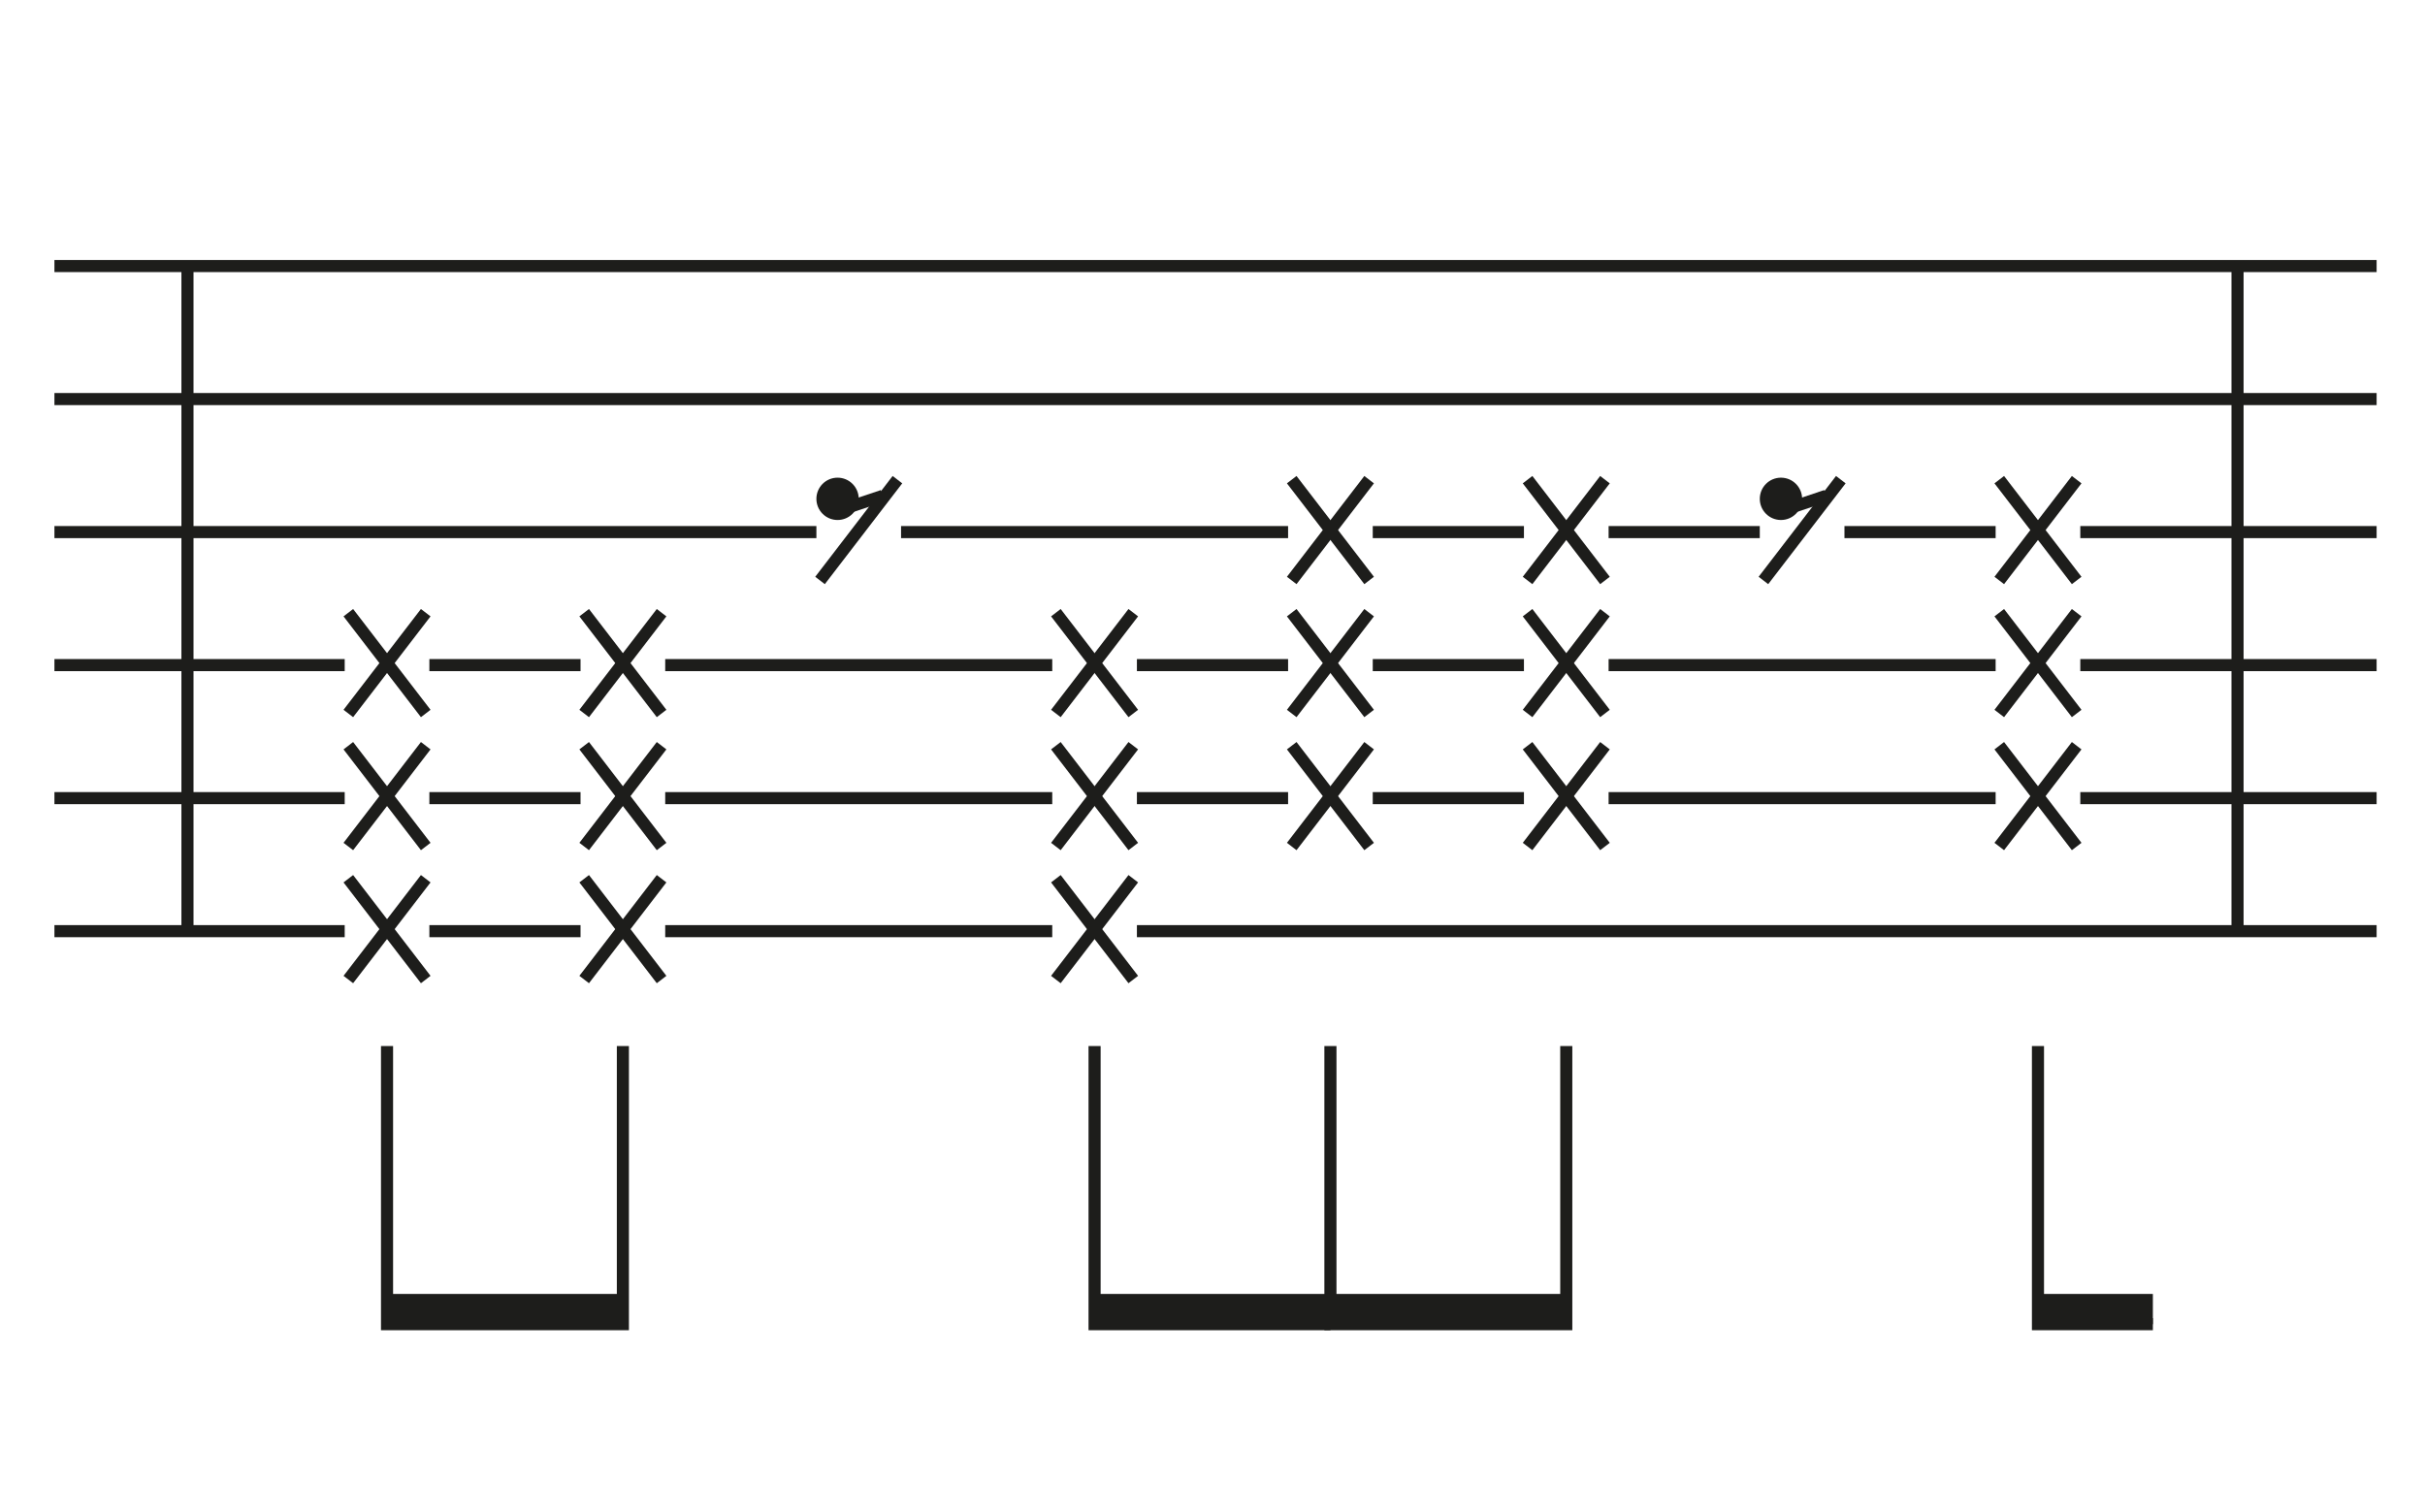
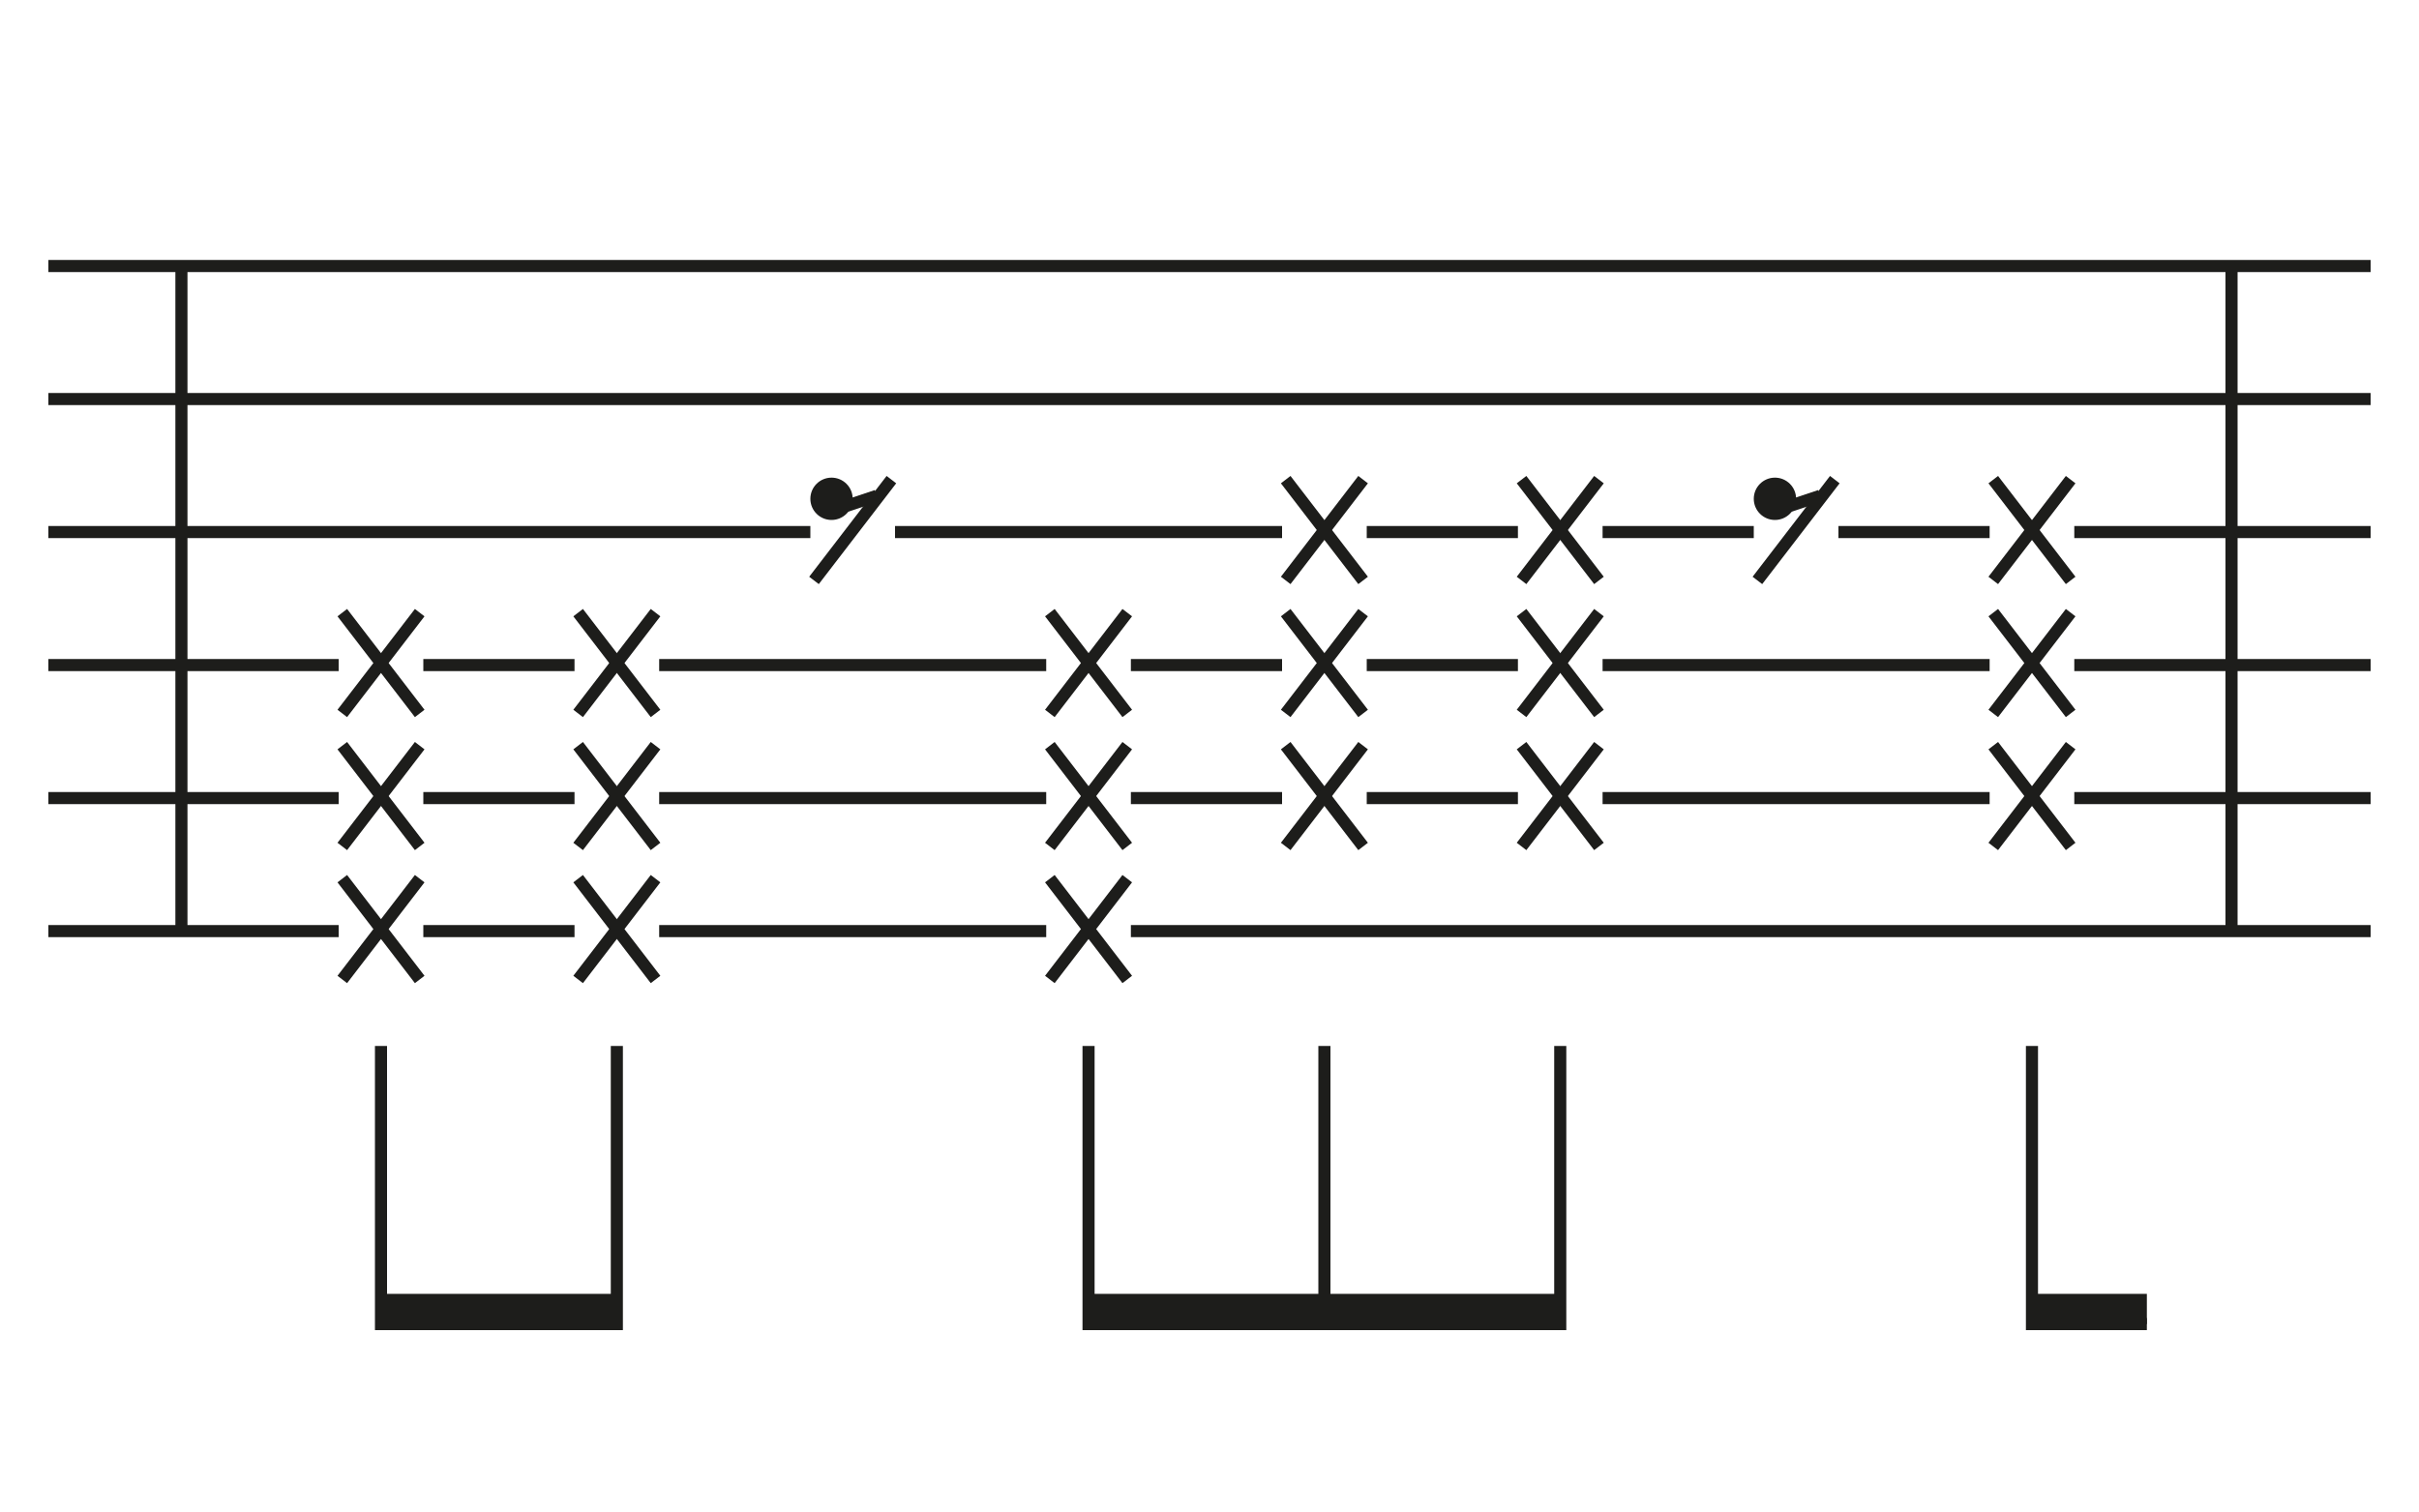
- <svg xmlns="http://www.w3.org/2000/svg" id="Layer_1" data-name="Layer 1" width="401" height="250" viewBox="0 0 401 250">
+ <svg xmlns="http://www.w3.org/2000/svg" id="Layer_1" data-name="Layer 1" viewBox="0 0 400 250">
  <defs>
    <style>.cls-1{fill:none;stroke:#1d1d1b;stroke-width:2px;}.cls-2{fill:#1d1d1b;}</style>
  </defs>
-   <line class="cls-1" x1="9" y1="44" x2="393" y2="44" />
-   <line class="cls-1" x1="9" y1="66" x2="393" y2="66" />
-   <line class="cls-1" x1="213" y1="88" x2="149" y2="88" />
-   <line class="cls-1" x1="291" y1="88" x2="266" y2="88" />
-   <line class="cls-1" x1="393" y1="88" x2="344" y2="88" />
-   <line class="cls-1" x1="330" y1="88" x2="305" y2="88" />
-   <line class="cls-1" x1="252" y1="88" x2="227" y2="88" />
-   <line class="cls-1" x1="135" y1="88" x2="9" y2="88" />
-   <line class="cls-1" x1="96" y1="110" x2="71" y2="110" />
-   <line class="cls-1" x1="213" y1="110" x2="188" y2="110" />
-   <line class="cls-1" x1="330" y1="110" x2="266" y2="110" />
-   <line class="cls-1" x1="393" y1="110" x2="344" y2="110" />
-   <line class="cls-1" x1="252" y1="110" x2="227" y2="110" />
-   <line class="cls-1" x1="174" y1="110" x2="110" y2="110" />
-   <line class="cls-1" x1="57" y1="110" x2="9" y2="110" />
-   <line class="cls-1" x1="96" y1="132" x2="71" y2="132" />
-   <line class="cls-1" x1="213" y1="132" x2="188" y2="132" />
-   <line class="cls-1" x1="330" y1="132" x2="266" y2="132" />
-   <line class="cls-1" x1="393" y1="132" x2="344" y2="132" />
-   <line class="cls-1" x1="252" y1="132" x2="227" y2="132" />
-   <line class="cls-1" x1="174" y1="132" x2="110" y2="132" />
-   <line class="cls-1" x1="57" y1="132" x2="9" y2="132" />
-   <line class="cls-1" x1="96" y1="154" x2="71" y2="154" />
-   <line class="cls-1" x1="393" y1="154" x2="188" y2="154" />
-   <line class="cls-1" x1="174" y1="154" x2="110" y2="154" />
-   <line class="cls-1" x1="57" y1="154" x2="9" y2="154" />
-   <line class="cls-1" x1="57.6" y1="101.33" x2="70.4" y2="118" />
-   <line class="cls-1" x1="70.4" y1="101.33" x2="57.6" y2="118" />
-   <line class="cls-1" x1="57.6" y1="123.33" x2="70.4" y2="140" />
-   <line class="cls-1" x1="70.4" y1="123.33" x2="57.6" y2="140" />
-   <line class="cls-1" x1="57.6" y1="145.33" x2="70.4" y2="162" />
-   <line class="cls-1" x1="70.4" y1="145.33" x2="57.6" y2="162" />
-   <line class="cls-1" x1="96.6" y1="101.33" x2="109.4" y2="118" />
-   <line class="cls-1" x1="109.4" y1="101.33" x2="96.6" y2="118" />
-   <line class="cls-1" x1="96.6" y1="123.33" x2="109.4" y2="140" />
-   <line class="cls-1" x1="109.4" y1="123.33" x2="96.6" y2="140" />
-   <line class="cls-1" x1="96.6" y1="145.33" x2="109.4" y2="162" />
-   <line class="cls-1" x1="109.4" y1="145.33" x2="96.6" y2="162" />
-   <line class="cls-1" x1="174.6" y1="101.33" x2="187.4" y2="118" />
-   <line class="cls-1" x1="187.4" y1="101.33" x2="174.6" y2="118" />
-   <line class="cls-1" x1="174.6" y1="123.33" x2="187.4" y2="140" />
-   <line class="cls-1" x1="187.4" y1="123.33" x2="174.6" y2="140" />
-   <line class="cls-1" x1="174.6" y1="145.33" x2="187.4" y2="162" />
-   <line class="cls-1" x1="187.4" y1="145.33" x2="174.6" y2="162" />
-   <line class="cls-1" x1="213.6" y1="79.33" x2="226.4" y2="96" />
-   <line class="cls-1" x1="226.4" y1="79.33" x2="213.6" y2="96" />
-   <line class="cls-1" x1="213.6" y1="101.33" x2="226.4" y2="118" />
-   <line class="cls-1" x1="226.4" y1="101.33" x2="213.6" y2="118" />
-   <line class="cls-1" x1="213.6" y1="123.33" x2="226.4" y2="140" />
-   <line class="cls-1" x1="226.4" y1="123.33" x2="213.6" y2="140" />
-   <line class="cls-1" x1="252.6" y1="79.33" x2="265.4" y2="96" />
-   <line class="cls-1" x1="265.4" y1="79.33" x2="252.6" y2="96" />
-   <line class="cls-1" x1="252.6" y1="101.33" x2="265.4" y2="118" />
-   <line class="cls-1" x1="265.4" y1="101.33" x2="252.6" y2="118" />
-   <line class="cls-1" x1="252.6" y1="123.33" x2="265.4" y2="140" />
-   <line class="cls-1" x1="265.4" y1="123.33" x2="252.6" y2="140" />
-   <line class="cls-1" x1="330.6" y1="79.33" x2="343.4" y2="96" />
-   <line class="cls-1" x1="343.4" y1="79.33" x2="330.6" y2="96" />
-   <line class="cls-1" x1="330.6" y1="101.33" x2="343.4" y2="118" />
-   <line class="cls-1" x1="343.4" y1="101.33" x2="330.6" y2="118" />
-   <line class="cls-1" x1="330.6" y1="123.33" x2="343.4" y2="140" />
-   <line class="cls-1" x1="343.4" y1="123.33" x2="330.6" y2="140" />
-   <line class="cls-1" x1="135.6" y1="96" x2="148.4" y2="79.33" />
-   <circle class="cls-2" cx="138.5" cy="82.5" r="3.5" />
-   <line class="cls-1" x1="140" y1="84" x2="145.97" y2="82" />
-   <line class="cls-1" x1="291.6" y1="96" x2="304.4" y2="79.33" />
-   <circle class="cls-2" cx="294.5" cy="82.5" r="3.5" />
-   <line class="cls-1" x1="296" y1="84" x2="301.97" y2="82" />
-   <polyline class="cls-1" points="64 173 64 219 103 219 103 173" />
-   <polyline class="cls-1" points="181 173 181 219 220 219" />
-   <polyline class="cls-1" points="220 173 220 219 259 219 259 173" />
-   <polyline class="cls-1" points="337 173 337 219 356 219" />
-   <rect class="cls-2" x="64" y="214" width="39" height="5" />
-   <rect class="cls-2" x="181" y="214" width="39" height="5" />
-   <rect class="cls-2" x="220" y="214" width="39" height="5" />
-   <rect class="cls-2" x="337" y="214" width="19" height="5" />
-   <line class="cls-1" x1="31" y1="44" x2="31" y2="154" />
-   <line class="cls-1" x1="370" y1="44" x2="370" y2="154" />
+   <line class="cls-1" x1="8" y1="44" x2="392" y2="44" />
+   <line class="cls-1" x1="8" y1="66" x2="392" y2="66" />
+   <line class="cls-1" x1="212" y1="88" x2="148" y2="88" />
+   <line class="cls-1" x1="290" y1="88" x2="265" y2="88" />
+   <line class="cls-1" x1="392" y1="88" x2="343" y2="88" />
+   <line class="cls-1" x1="329" y1="88" x2="304" y2="88" />
+   <line class="cls-1" x1="251" y1="88" x2="226" y2="88" />
+   <line class="cls-1" x1="134" y1="88" x2="8" y2="88" />
+   <line class="cls-1" x1="95" y1="110" x2="70" y2="110" />
+   <line class="cls-1" x1="212" y1="110" x2="187" y2="110" />
+   <line class="cls-1" x1="329" y1="110" x2="265" y2="110" />
+   <line class="cls-1" x1="392" y1="110" x2="343" y2="110" />
+   <line class="cls-1" x1="251" y1="110" x2="226" y2="110" />
+   <line class="cls-1" x1="173" y1="110" x2="109" y2="110" />
+   <line class="cls-1" x1="56" y1="110" x2="8" y2="110" />
+   <line class="cls-1" x1="95" y1="132" x2="70" y2="132" />
+   <line class="cls-1" x1="212" y1="132" x2="187" y2="132" />
+   <line class="cls-1" x1="329" y1="132" x2="265" y2="132" />
+   <line class="cls-1" x1="392" y1="132" x2="343" y2="132" />
+   <line class="cls-1" x1="251" y1="132" x2="226" y2="132" />
+   <line class="cls-1" x1="173" y1="132" x2="109" y2="132" />
+   <line class="cls-1" x1="56" y1="132" x2="8" y2="132" />
+   <line class="cls-1" x1="95" y1="154" x2="70" y2="154" />
+   <line class="cls-1" x1="392" y1="154" x2="187" y2="154" />
+   <line class="cls-1" x1="173" y1="154" x2="109" y2="154" />
+   <line class="cls-1" x1="56" y1="154" x2="8" y2="154" />
+   <line class="cls-1" x1="56.6" y1="101.33" x2="69.4" y2="118" />
+   <line class="cls-1" x1="69.4" y1="101.33" x2="56.6" y2="118" />
+   <line class="cls-1" x1="56.6" y1="123.33" x2="69.4" y2="140" />
+   <line class="cls-1" x1="69.4" y1="123.33" x2="56.6" y2="140" />
+   <line class="cls-1" x1="56.6" y1="145.33" x2="69.4" y2="162" />
+   <line class="cls-1" x1="69.4" y1="145.33" x2="56.6" y2="162" />
+   <line class="cls-1" x1="95.6" y1="101.33" x2="108.4" y2="118" />
+   <line class="cls-1" x1="108.4" y1="101.33" x2="95.6" y2="118" />
+   <line class="cls-1" x1="95.6" y1="123.33" x2="108.4" y2="140" />
+   <line class="cls-1" x1="108.4" y1="123.33" x2="95.6" y2="140" />
+   <line class="cls-1" x1="95.6" y1="145.33" x2="108.4" y2="162" />
+   <line class="cls-1" x1="108.4" y1="145.33" x2="95.6" y2="162" />
+   <line class="cls-1" x1="173.6" y1="101.33" x2="186.4" y2="118" />
+   <line class="cls-1" x1="186.4" y1="101.33" x2="173.6" y2="118" />
+   <line class="cls-1" x1="173.6" y1="123.33" x2="186.4" y2="140" />
+   <line class="cls-1" x1="186.4" y1="123.33" x2="173.6" y2="140" />
+   <line class="cls-1" x1="173.6" y1="145.33" x2="186.4" y2="162" />
+   <line class="cls-1" x1="186.4" y1="145.33" x2="173.6" y2="162" />
+   <line class="cls-1" x1="212.6" y1="79.33" x2="225.4" y2="96" />
+   <line class="cls-1" x1="225.4" y1="79.33" x2="212.6" y2="96" />
+   <line class="cls-1" x1="212.6" y1="101.33" x2="225.4" y2="118" />
+   <line class="cls-1" x1="225.4" y1="101.33" x2="212.6" y2="118" />
+   <line class="cls-1" x1="212.6" y1="123.33" x2="225.4" y2="140" />
+   <line class="cls-1" x1="225.4" y1="123.33" x2="212.6" y2="140" />
+   <line class="cls-1" x1="251.6" y1="79.33" x2="264.4" y2="96" />
+   <line class="cls-1" x1="264.4" y1="79.33" x2="251.6" y2="96" />
+   <line class="cls-1" x1="251.6" y1="101.33" x2="264.4" y2="118" />
+   <line class="cls-1" x1="264.4" y1="101.33" x2="251.6" y2="118" />
+   <line class="cls-1" x1="251.6" y1="123.33" x2="264.4" y2="140" />
+   <line class="cls-1" x1="264.4" y1="123.33" x2="251.6" y2="140" />
+   <line class="cls-1" x1="329.6" y1="79.33" x2="342.4" y2="96" />
+   <line class="cls-1" x1="342.4" y1="79.33" x2="329.6" y2="96" />
+   <line class="cls-1" x1="329.6" y1="101.33" x2="342.4" y2="118" />
+   <line class="cls-1" x1="342.4" y1="101.33" x2="329.6" y2="118" />
+   <line class="cls-1" x1="329.6" y1="123.33" x2="342.4" y2="140" />
+   <line class="cls-1" x1="342.4" y1="123.33" x2="329.6" y2="140" />
+   <line class="cls-1" x1="134.6" y1="96" x2="147.4" y2="79.33" />
+   <circle class="cls-2" cx="137.5" cy="82.5" r="3.5" />
+   <line class="cls-1" x1="139" y1="84" x2="144.97" y2="82" />
+   <line class="cls-1" x1="290.6" y1="96" x2="303.4" y2="79.33" />
+   <circle class="cls-2" cx="293.5" cy="82.5" r="3.5" />
+   <line class="cls-1" x1="295" y1="84" x2="300.97" y2="82" />
+   <polyline class="cls-1" points="63 173 63 219 102 219 102 173" />
+   <polyline class="cls-1" points="180 173 180 219 219 219" />
+   <polyline class="cls-1" points="219 173 219 219 258 219 258 173" />
+   <polyline class="cls-1" points="336 173 336 219 355 219" />
+   <rect class="cls-2" x="63" y="214" width="39" height="5" />
+   <rect class="cls-2" x="180" y="214" width="39" height="5" />
+   <rect class="cls-2" x="219" y="214" width="39" height="5" />
+   <rect class="cls-2" x="336" y="214" width="19" height="5" />
+   <line class="cls-1" x1="30" y1="44" x2="30" y2="154" />
+   <line class="cls-1" x1="369" y1="44" x2="369" y2="154" />
</svg>
